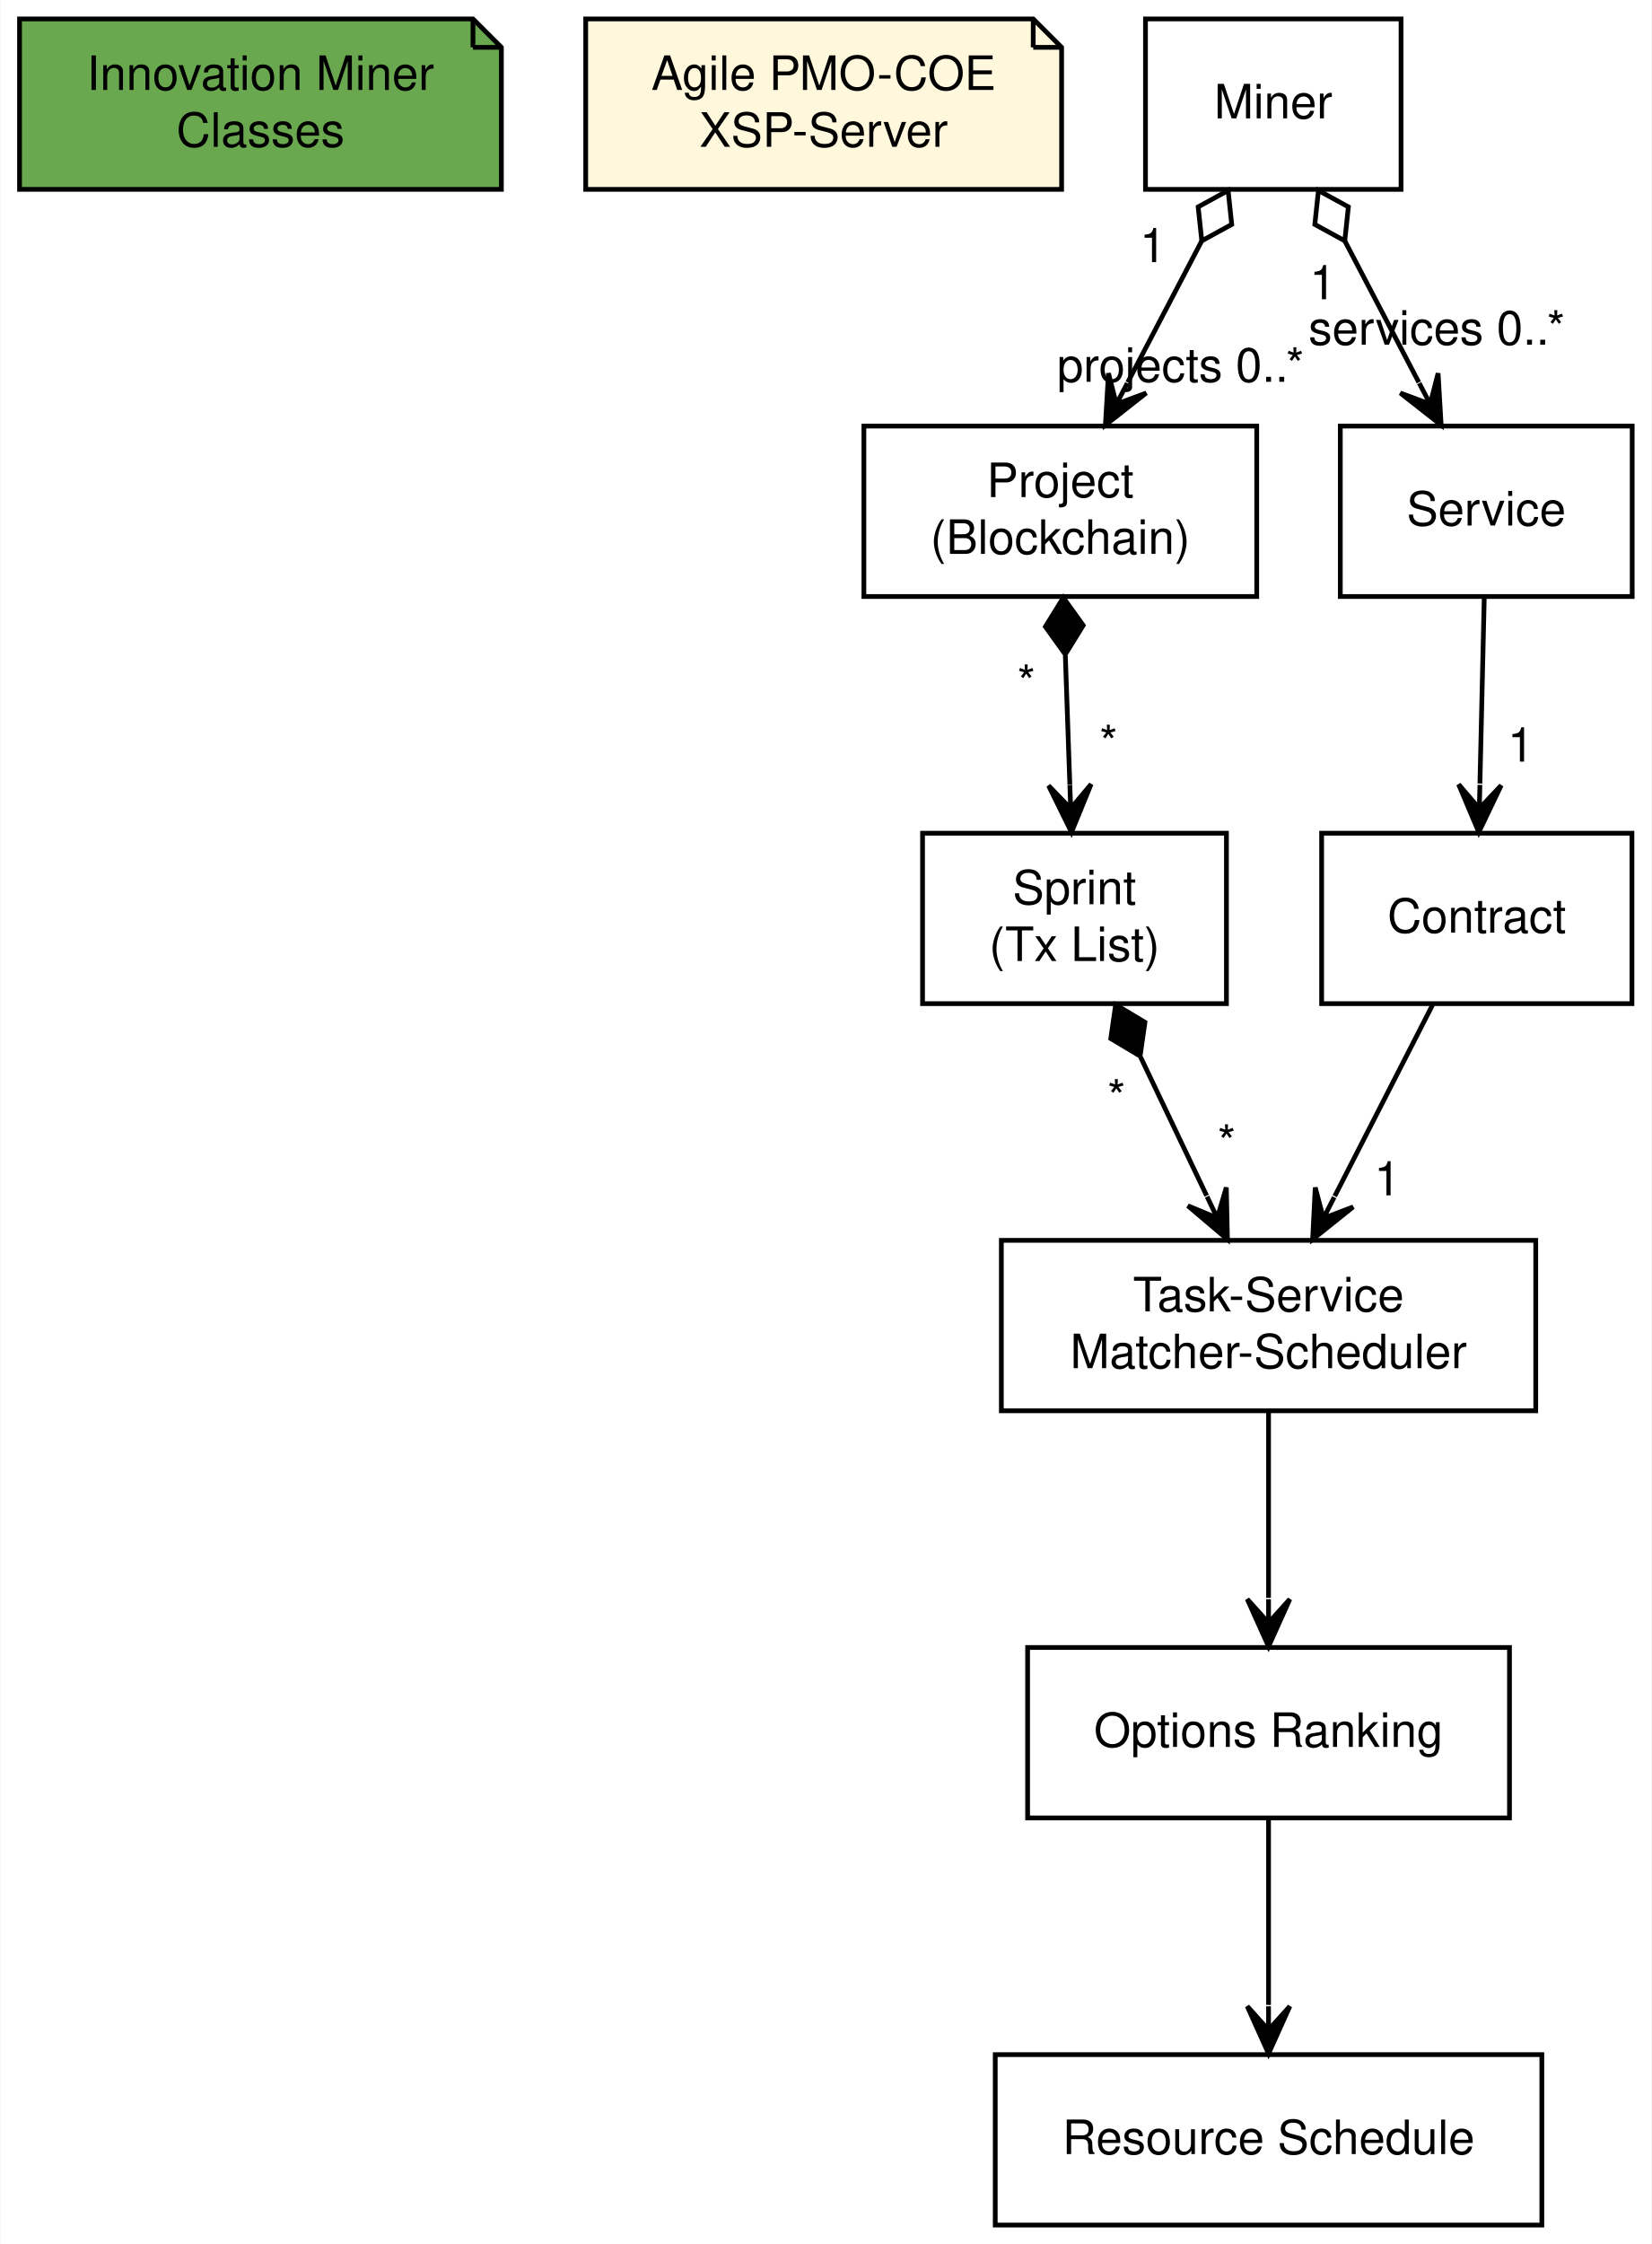
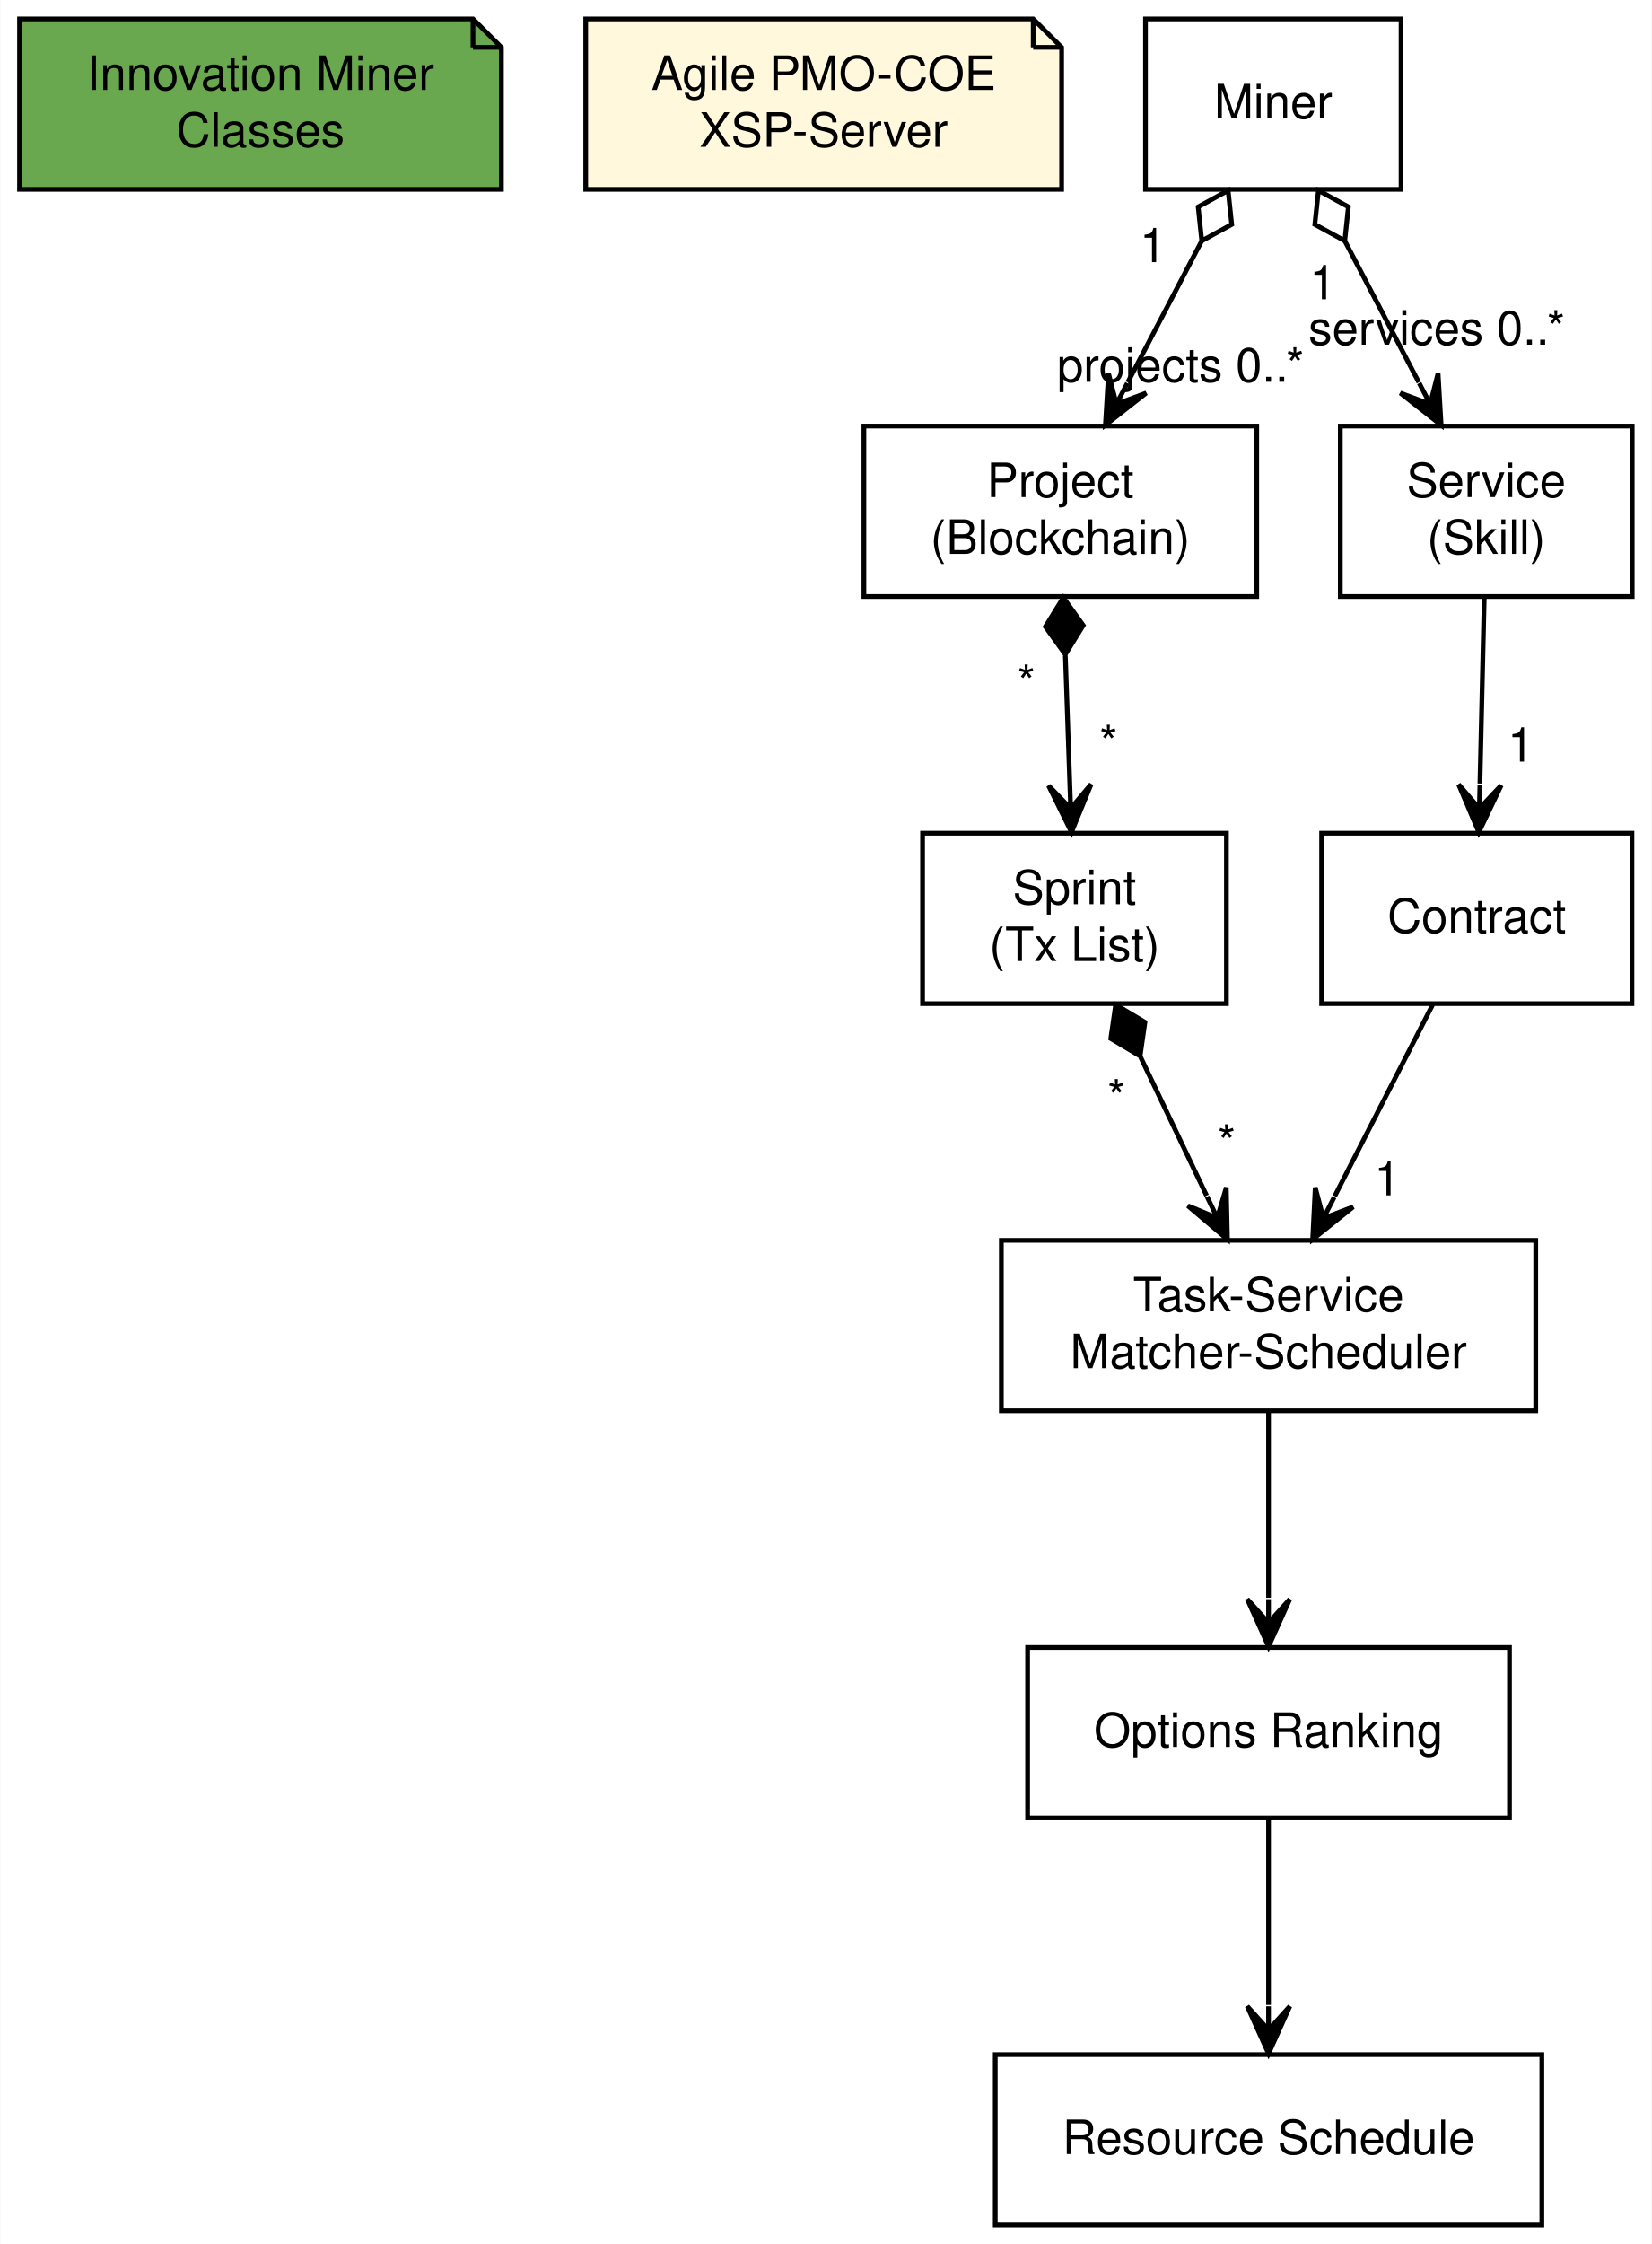
<svg xmlns="http://www.w3.org/2000/svg" width="349pt" height="474pt" viewBox="0.00 0.00 348.84 474.00">
  <g id="graph0" class="graph" transform="scale(1 1) rotate(0) translate(4 470)">
    <polygon fill="#ffffff" stroke="transparent" points="-4,4 -4,-470 344.844,-470 344.844,4 -4,4" />
    <g id="node1" class="node">
      <polygon fill="#6aa84f" stroke="#000000" points="95.858,-466 .048,-466 .048,-430 101.858,-430 101.858,-460 95.858,-466" />
      <polyline fill="none" stroke="#000000" points="95.858,-466 95.858,-460 " />
      <polyline fill="none" stroke="#000000" points="101.858,-460 95.858,-460 " />
      <text text-anchor="middle" x="50.953" y="-451" font-family="Helvetica,sans-Serif" font-size="10.00" fill="#000000">Innovation Miner</text>
      <text text-anchor="middle" x="50.953" y="-439" font-family="Helvetica,sans-Serif" font-size="10.00" fill="#000000">Classes</text>
    </g>
    <g id="node2" class="node">
      <polygon fill="#fff8dc" stroke="#000000" points="214.23,-466 119.675,-466 119.675,-430 220.23,-430 220.23,-460 214.23,-466" />
      <polyline fill="none" stroke="#000000" points="214.23,-466 214.23,-460 " />
      <polyline fill="none" stroke="#000000" points="220.23,-460 214.23,-460 " />
      <text text-anchor="middle" x="169.952" y="-451" font-family="Helvetica,sans-Serif" font-size="10.00" fill="#000000">Agile PMO-COE</text>
      <text text-anchor="middle" x="169.952" y="-439" font-family="Helvetica,sans-Serif" font-size="10.00" fill="#000000">XSP-Server</text>
    </g>
    <g id="node3" class="node">
      <polygon fill="none" stroke="#000000" points="291.952,-466 237.952,-466 237.952,-430 291.952,-430 291.952,-466" />
      <text text-anchor="middle" x="264.952" y="-445" font-family="Helvetica,sans-Serif" font-size="10.00" fill="#000000">Miner</text>
    </g>
    <g id="node4" class="node">
      <polygon fill="none" stroke="#000000" points="261.454,-380 178.452,-380 178.452,-344 261.454,-344 261.454,-380" />
      <text text-anchor="middle" x="219.952" y="-365" font-family="Helvetica,sans-Serif" font-size="10.00" fill="#000000">Project</text>
      <text text-anchor="middle" x="219.952" y="-353" font-family="Helvetica,sans-Serif" font-size="10.00" fill="#000000">(Blockchain)</text>
    </g>
    <g id="edge1" class="edge">
      <path fill="none" stroke="#000000" d="M249.824,-419.087C244.78,-409.448 239.18,-398.747 234.205,-389.239" />
      <polygon fill="none" stroke="#000000" points="249.846,-419.129 256.171,-422.591 255.409,-429.762 249.083,-426.3 249.846,-419.129" />
      <polygon fill="#000000" stroke="#000000" points="229.482,-380.212 238.106,-386.986 231.8,-384.642 234.118,-389.072 234.118,-389.072 234.118,-389.072 231.8,-384.642 230.131,-391.159 229.482,-380.212 229.482,-380.212" />
      <text text-anchor="middle" x="245.375" y="-389.354" font-family="Helvetica,sans-Serif" font-size="10.00" fill="#000000">projects 0..*</text>
      <text text-anchor="middle" x="239.516" y="-414.62" font-family="Helvetica,sans-Serif" font-size="10.00" fill="#000000">1</text>
    </g>
    <g id="node5" class="node">
      <polygon fill="none" stroke="#000000" points="340.788,-380 279.117,-380 279.117,-344 340.788,-344 340.788,-380" />
-       <text text-anchor="middle" x="309.952" y="-359" font-family="Helvetica,sans-Serif" font-size="10.00" fill="#000000">Service</text>
+       <text text-anchor="middle" x="309.952" y="-365" font-family="Helvetica,sans-Serif" font-size="10.00" fill="#000000">Service</text>
+       <text text-anchor="middle" x="309.952" y="-353" font-family="Helvetica,sans-Serif" font-size="10.00" fill="#000000">(Skill)</text>
    </g>
    <g id="edge2" class="edge">
      <path fill="none" stroke="#000000" d="M280.081,-419.087C285.125,-409.448 290.725,-398.747 295.7,-389.239" />
      <polygon fill="none" stroke="#000000" points="280.059,-419.129 280.822,-426.3 274.496,-429.762 273.733,-422.591 280.059,-419.129" />
      <polygon fill="#000000" stroke="#000000" points="300.423,-380.212 299.774,-391.159 298.105,-384.642 295.787,-389.072 295.787,-389.072 295.787,-389.072 298.105,-384.642 291.8,-386.986 300.423,-380.212 300.423,-380.212" />
      <text text-anchor="middle" x="299.508" y="-397.191" font-family="Helvetica,sans-Serif" font-size="10.00" fill="#000000">services 0..*</text>
      <text text-anchor="middle" x="275.411" y="-406.783" font-family="Helvetica,sans-Serif" font-size="10.00" fill="#000000">1</text>
    </g>
    <g id="node6" class="node">
      <polygon fill="none" stroke="#000000" points="255.056,-294 190.849,-294 190.849,-258 255.056,-258 255.056,-294" />
      <text text-anchor="middle" x="222.952" y="-279" font-family="Helvetica,sans-Serif" font-size="10.00" fill="#000000">Sprint</text>
      <text text-anchor="middle" x="222.952" y="-267" font-family="Helvetica,sans-Serif" font-size="10.00" fill="#000000">(Tx List)</text>
    </g>
    <g id="edge3" class="edge">
      <path fill="none" stroke="#000000" d="M221.016,-331.521C221.325,-322.654 221.661,-313.01 221.966,-304.285" />
      <polygon fill="#000000" stroke="#000000" points="221.007,-331.769 224.796,-337.905 220.589,-343.762 216.8,-337.626 221.007,-331.769" />
      <polygon fill="#000000" stroke="#000000" points="222.317,-294.212 226.466,-304.363 222.143,-299.209 221.969,-304.206 221.969,-304.206 221.969,-304.206 222.143,-299.209 217.471,-304.049 222.317,-294.212 222.317,-294.212" />
      <text text-anchor="middle" x="230.132" y="-309.622" font-family="Helvetica,sans-Serif" font-size="10.00" fill="#000000">*</text>
      <text text-anchor="middle" x="212.773" y="-322.352" font-family="Helvetica,sans-Serif" font-size="10.00" fill="#000000">*</text>
    </g>
    <g id="node8" class="node">
      <polygon fill="none" stroke="#000000" points="340.736,-294 275.169,-294 275.169,-258 340.736,-258 340.736,-294" />
      <text text-anchor="middle" x="307.952" y="-273" font-family="Helvetica,sans-Serif" font-size="10.00" fill="#000000">Contract</text>
    </g>
    <g id="edge5" class="edge">
      <path fill="none" stroke="#000000" d="M309.528,-343.762C309.263,-332.36 308.916,-317.434 308.615,-304.494" />
      <polygon fill="#000000" stroke="#000000" points="308.376,-294.212 313.107,-304.105 308.492,-299.211 308.609,-304.209 308.609,-304.209 308.609,-304.209 308.492,-299.211 304.11,-304.314 308.376,-294.212 308.376,-294.212" />
      <text text-anchor="middle" x="317.248" y="-309.137" font-family="Helvetica,sans-Serif" font-size="10.00" fill="#000000">1</text>
    </g>
    <g id="node7" class="node">
      <polygon fill="none" stroke="#000000" points="320.408,-208 207.497,-208 207.497,-172 320.408,-172 320.408,-208" />
      <text text-anchor="middle" x="263.952" y="-193" font-family="Helvetica,sans-Serif" font-size="10.00" fill="#000000">Task-Service</text>
      <text text-anchor="middle" x="263.952" y="-181" font-family="Helvetica,sans-Serif" font-size="10.00" fill="#000000">Matcher-Scheduler</text>
    </g>
    <g id="edge4" class="edge">
      <path fill="none" stroke="#000000" d="M236.922,-246.697C241.437,-237.227 246.424,-226.767 250.872,-217.437" />
      <polygon fill="#000000" stroke="#000000" points="236.812,-246.93 237.84,-254.067 231.648,-257.762 230.619,-250.624 236.812,-246.93" />
      <polygon fill="#000000" stroke="#000000" points="255.27,-208.212 255.029,-219.175 253.118,-212.725 250.966,-217.239 250.966,-217.239 250.966,-217.239 253.118,-212.725 246.905,-215.302 255.27,-208.212 255.27,-208.212" />
      <text text-anchor="middle" x="255.099" y="-225.211" font-family="Helvetica,sans-Serif" font-size="10.00" fill="#000000">*</text>
      <text text-anchor="middle" x="231.818" y="-234.762" font-family="Helvetica,sans-Serif" font-size="10.00" fill="#000000">*</text>
    </g>
    <g id="node9" class="node">
      <polygon fill="none" stroke="#000000" points="314.86,-122 213.046,-122 213.046,-86 314.86,-86 314.86,-122" />
      <text text-anchor="middle" x="263.952" y="-101" font-family="Helvetica,sans-Serif" font-size="10.00" fill="#000000">Options Ranking</text>
    </g>
    <g id="edge7" class="edge">
      <path fill="none" stroke="#000000" d="M263.952,-171.762C263.952,-160.36 263.952,-145.434 263.952,-132.494" />
      <polygon fill="#000000" stroke="#000000" points="263.952,-122.212 268.453,-132.212 263.952,-127.212 263.953,-132.212 263.953,-132.212 263.953,-132.212 263.952,-127.212 259.453,-132.212 263.952,-122.212 263.952,-122.212" />
    </g>
    <g id="edge6" class="edge">
      <path fill="none" stroke="#000000" d="M298.621,-257.762C292.613,-246.018 284.692,-230.536 277.938,-217.335" />
      <polygon fill="#000000" stroke="#000000" points="273.27,-208.212 281.831,-215.065 275.548,-212.663 277.825,-217.115 277.825,-217.115 277.825,-217.115 275.548,-212.663 273.819,-219.164 273.27,-208.212 273.27,-208.212" />
      <text text-anchor="middle" x="289.051" y="-217.499" font-family="Helvetica,sans-Serif" font-size="10.00" fill="#000000">1</text>
    </g>
    <g id="node10" class="node">
      <polygon fill="none" stroke="#000000" points="321.699,-36 206.206,-36 206.206,0 321.699,0 321.699,-36" />
      <text text-anchor="middle" x="263.952" y="-15" font-family="Helvetica,sans-Serif" font-size="10.00" fill="#000000">Resource Schedule</text>
    </g>
    <g id="edge8" class="edge">
      <path fill="none" stroke="#000000" d="M263.952,-85.762C263.952,-74.36 263.952,-59.434 263.952,-46.494" />
      <polygon fill="#000000" stroke="#000000" points="263.952,-36.212 268.453,-46.212 263.952,-41.212 263.953,-46.212 263.953,-46.212 263.953,-46.212 263.952,-41.212 259.453,-46.212 263.952,-36.212 263.952,-36.212" />
    </g>
  </g>
</svg>
